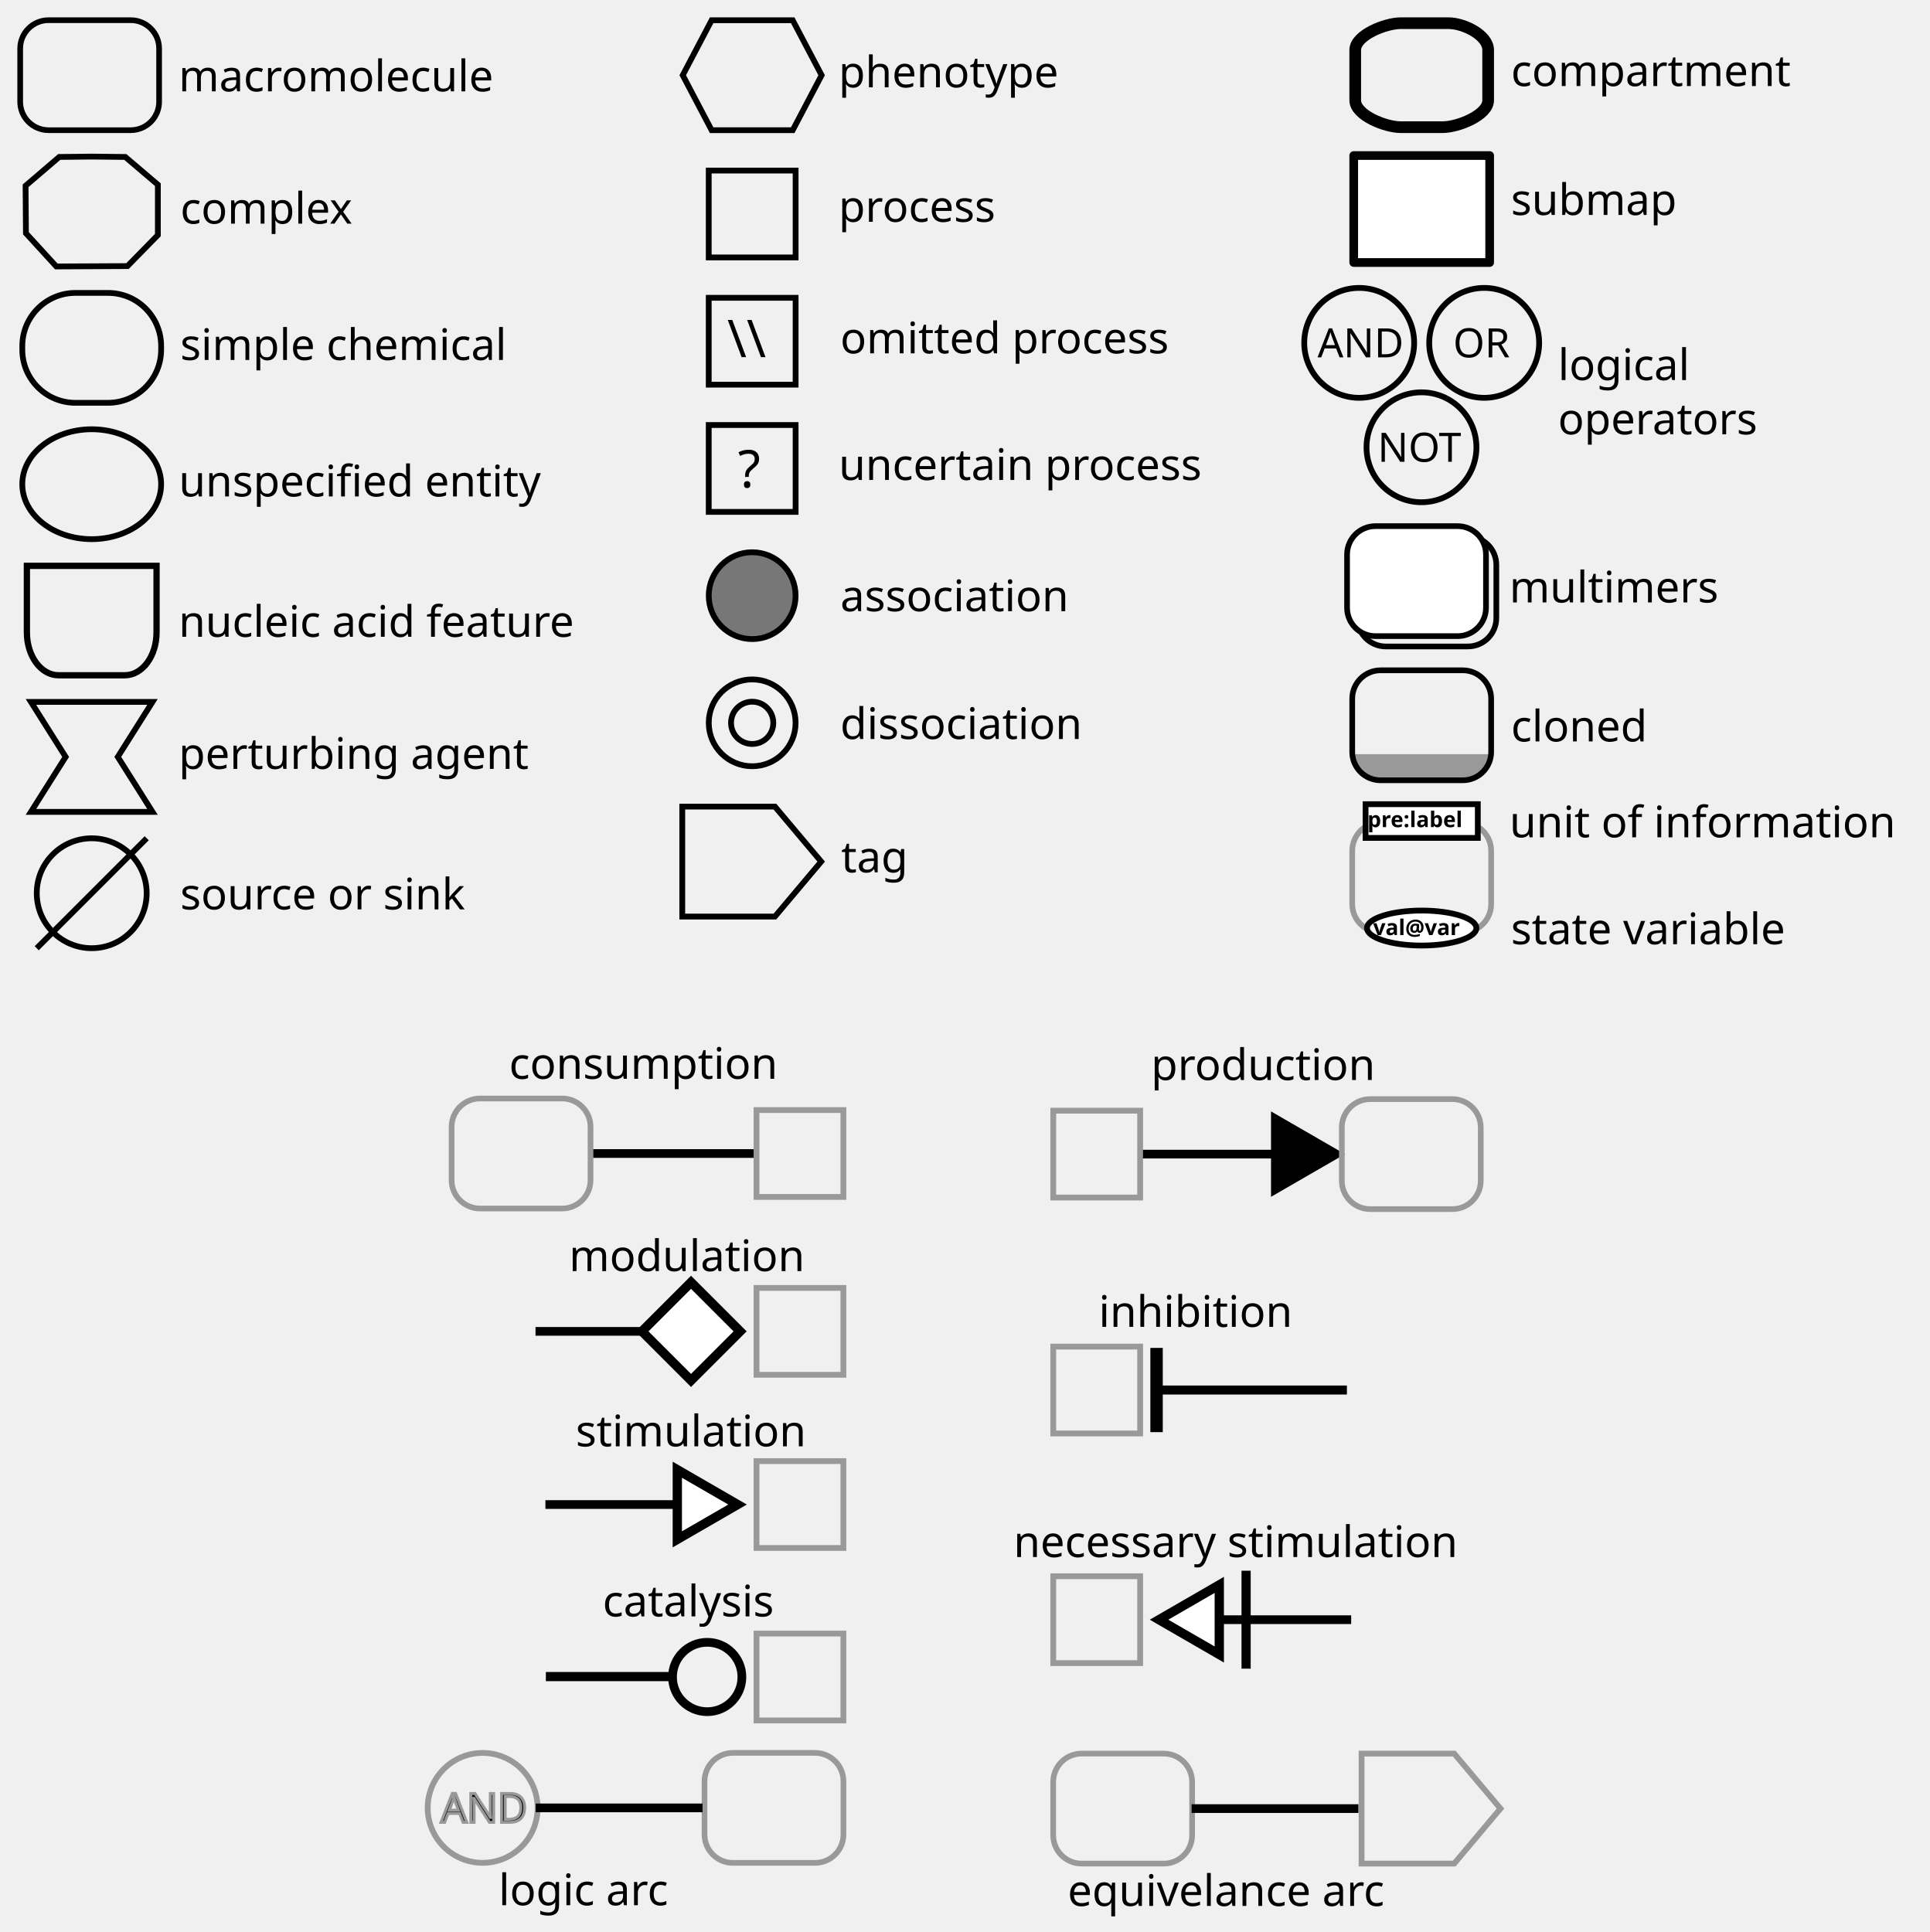
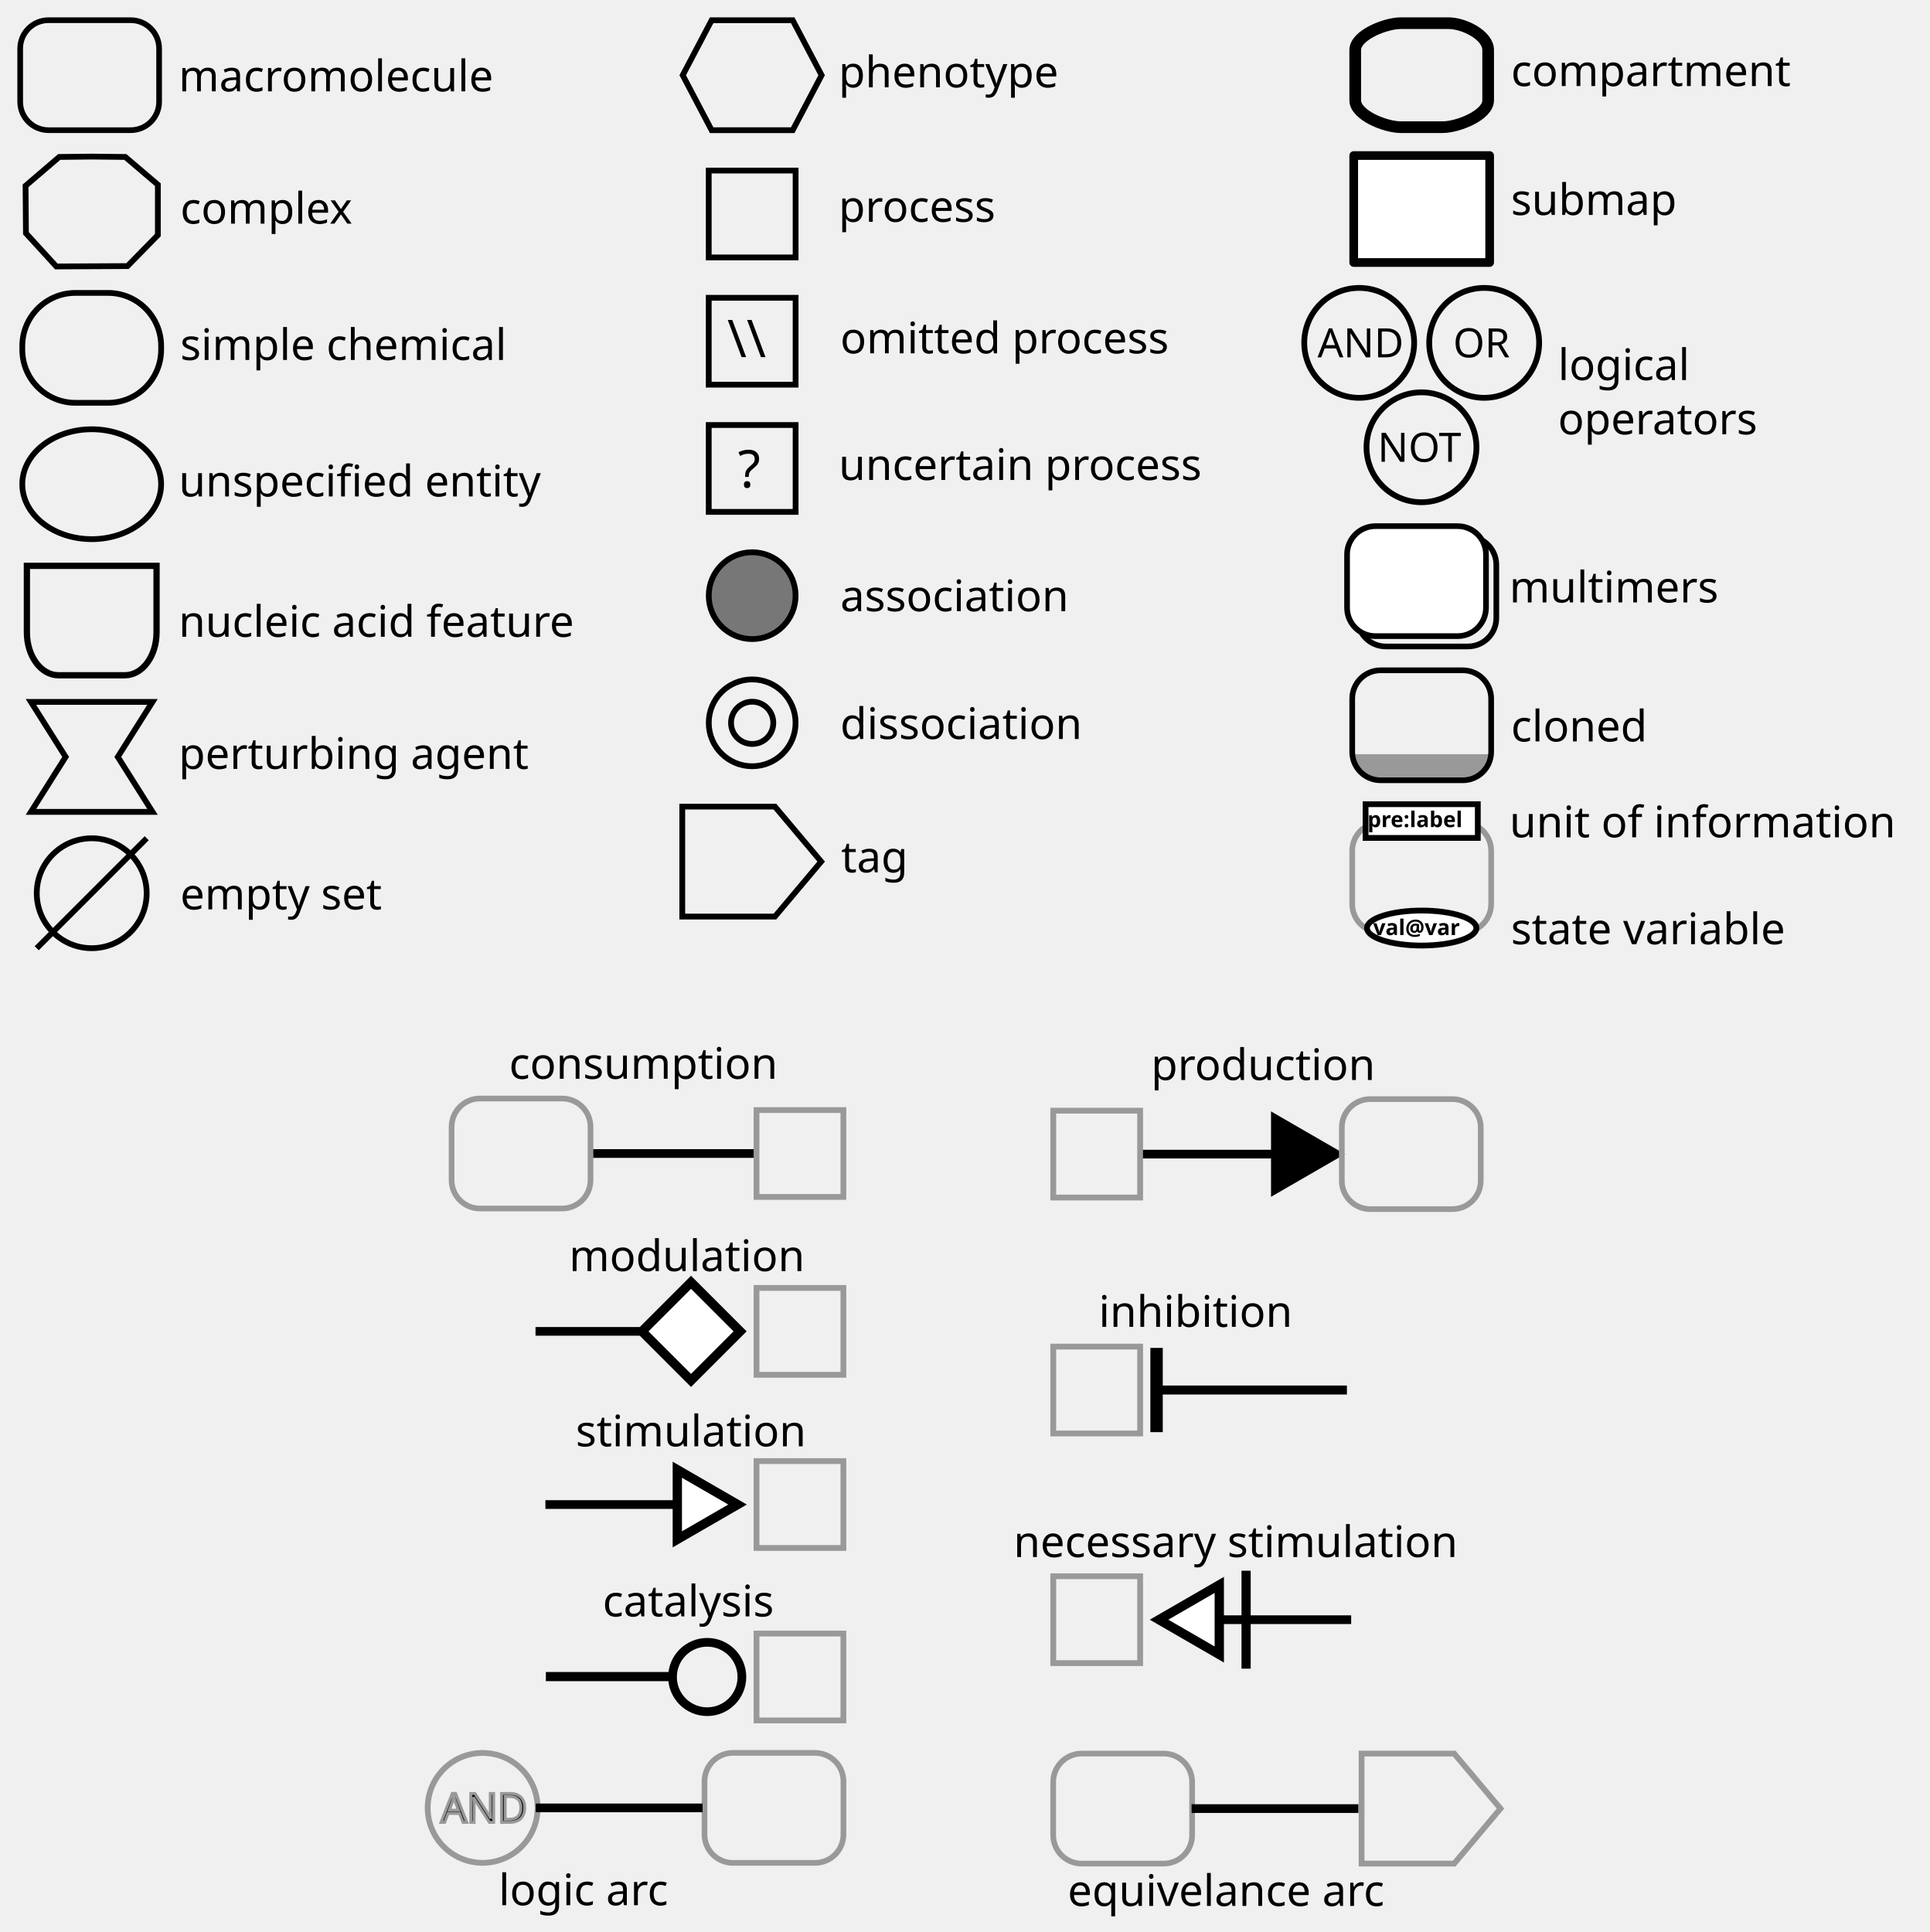
<svg xmlns="http://www.w3.org/2000/svg" width="667.151" height="668.167" id="svg2" version="1.1">
  <defs id="defs4">
    <marker orient="auto" refY="0" refX="0" id="DotL" style="overflow:visible">
      <path id="path4034" d="m -2.5,-1 c 0,2.76 -2.24,5 -5,5 -2.76,0 -5,-2.24 -5,-5 0,-2.76 2.24,-5 5,-5 2.76,0 5,2.24 5,5 z" style="fill-rule:evenodd;stroke:#000000;stroke-width:1pt" transform="matrix(0.8,0,0,0.8,5.92,0.8)" />
    </marker>
    <marker orient="auto" refY="0" refX="0" id="Arrow1Sstart" style="overflow:visible">
      <path id="path3985" d="M 0,0 5,-5 -12.5,0 5,5 0,0 Z" style="fill-rule:evenodd;stroke:#000000;stroke-width:1pt" transform="matrix(0.2,0,0,0.2,1.2,0)" />
    </marker>
    <marker orient="auto" refY="0" refX="0" id="EmptyTriangleOutL" style="overflow:visible">
      <path id="path4133" d="m 5.77,0 -8.65,5 0,-10 8.65,5 z" style="fill:#ffffff;fill-rule:evenodd;stroke:#000000;stroke-width:1pt" transform="matrix(0.8,0,0,0.8,-4.8,0)" />
    </marker>
    <marker orient="auto" refY="0" refX="0" id="TriangleOutL" style="overflow:visible">
      <path id="path4115" d="m 5.77,0 -8.65,5 0,-10 8.65,5 z" style="fill-rule:evenodd;stroke:#000000;stroke-width:1pt" transform="scale(0.8,0.8)" />
    </marker>
    <marker orient="auto" refY="0" refX="0" id="EmptyDiamondL" style="overflow:visible">
      <path id="path4079" d="M 0,-7.071 -7.071,0 0,7.071 7.071,0 0,-7.071 Z" style="fill:#ffffff;fill-rule:evenodd;stroke:#000000;stroke-width:1pt" transform="scale(0.8,0.8)" />
    </marker>
    <marker orient="auto" refY="0" refX="0" id="EmptyDiamondL-1" style="overflow:visible">
      <path id="path4079-7" d="M 0,-7.071 -7.071,0 0,7.071 7.071,0 0,-7.071 Z" style="fill:#ffffff;fill-rule:evenodd;stroke:#000000;stroke-width:1pt" transform="scale(0.8,0.8)" />
    </marker>
    <marker orient="auto" refY="0" refX="0" id="EmptyDiamondL-0" style="overflow:visible">
      <path id="path4079-6" d="M 0,-7.071 -7.071,0 0,7.071 7.071,0 0,-7.071 Z" style="fill:#ffffff;fill-rule:evenodd;stroke:#000000;stroke-width:1pt" transform="scale(0.8,0.8)" />
    </marker>
    <marker orient="auto" refY="0" refX="0" id="TriangleOutL-8" style="overflow:visible">
      <path id="path4115-9" d="m 5.77,0 -8.65,5 0,-10 8.65,5 z" style="fill-rule:evenodd;stroke:#000000;stroke-width:1pt" transform="scale(0.8,0.8)" />
    </marker>
    <marker orient="auto" refY="0" refX="0" id="EmptyTriangleOutL-4" style="overflow:visible">
      <path id="path4133-1" d="m 5.77,0 -8.65,5 0,-10 8.65,5 z" style="fill:#ffffff;fill-rule:evenodd;stroke:#000000;stroke-width:1pt" transform="matrix(0.8,0,0,0.8,-4.8,0)" />
    </marker>
    <marker orient="auto" refY="0" refX="0" id="EmptyTriangleOutL-2" style="overflow:visible">
      <path id="path4133-7" d="m 5.77,0 -8.65,5 0,-10 8.65,5 z" style="fill:#ffffff;fill-rule:evenodd;stroke:#000000;stroke-width:1pt" transform="matrix(0.8,0,0,0.8,-4.8,0)" />
    </marker>
    <marker orient="auto" refY="0" refX="0" id="TriangleOutL-1" style="overflow:visible">
      <path id="path4115-2" d="m 5.77,0 -8.65,5 0,-10 8.65,5 z" style="fill-rule:evenodd;stroke:#000000;stroke-width:1pt" transform="scale(0.8,0.8)" />
    </marker>
    <marker orient="auto" refY="0" refX="0" id="EmptyTriangleOutL-8" style="overflow:visible">
      <path id="path4133-4" d="m 5.77,0 -8.65,5 0,-10 8.65,5 z" style="fill:#ffffff;fill-rule:evenodd;stroke:#000000;stroke-width:1pt" transform="matrix(0.8,0,0,0.8,-4.8,0)" />
    </marker>
    <marker orient="auto" refY="0" refX="0" id="EmptyDiamondL-2" style="overflow:visible">
      <path id="path4079-64" d="M 0,-7.071 -7.071,0 0,7.071 7.071,0 0,-7.071 Z" style="fill:#ffffff;fill-rule:evenodd;stroke:#000000;stroke-width:1pt" transform="scale(0.8,0.8)" />
    </marker>
    <marker orient="auto" refY="0" refX="0" id="marker4217" style="overflow:visible">
      <path id="path4219" d="m 5.77,0 -8.65,5 0,-10 8.65,5 z" style="fill:#ffffff;fill-rule:evenodd;stroke:#000000;stroke-width:1pt" transform="matrix(0.8,0,0,0.8,-4.8,0)" />
    </marker>
  </defs>
  <g id="layer1" transform="translate(0.2001214,-115.8151)">
    <text xml:space="preserve" style="font-style:normal;font-weight:normal;font-size:12.5px;line-height:125%;font-family:sans-serif;letter-spacing:0px;word-spacing:0px;fill:#000000;fill-opacity:1;stroke:none;stroke-width:1px;stroke-linecap:butt;stroke-linejoin:miter;stroke-opacity:1" x="281.429" y="336.648" id="text5854">
      <tspan id="tspan5856" x="281.429" y="336.648" />
    </text>
    <text xml:space="preserve" style="font-style:normal;font-weight:normal;font-size:15px;line-height:125%;font-family:sans-serif;letter-spacing:0px;word-spacing:0px;fill:#000000;fill-opacity:1;stroke:none;stroke-width:1px;stroke-linecap:butt;stroke-linejoin:miter;stroke-opacity:1" x="187.143" y="363.076" id="text6007">
      <tspan id="tspan6009" x="187.143" y="363.076" />
    </text>
    <g id="g5738" transform="translate(30.61578,0)">
      <path id="path3787-4" d="m 173.554,514.747 57.675,0" style="fill:none;stroke:#000000;stroke-width:3.01;stroke-linecap:butt;stroke-linejoin:miter;stroke-miterlimit:4;stroke-dasharray:none;stroke-opacity:1;marker-start:none;marker-end:none" />
      <rect ry="9.817" y="495.727" x="125.34" height="38.039" width="48.039" id="rect2985-5-0" style="fill:none;stroke:#999999;stroke-width:1.961;stroke-miterlimit:4;stroke-dasharray:none;stroke-dashoffset:0;stroke-opacity:1" />
      <rect ry="0" y="499.725" x="230.775" height="30.042" width="30.042" id="rect2985-08-2" style="fill:none;stroke:#999999;stroke-width:2;stroke-miterlimit:4;stroke-dasharray:none;stroke-dashoffset:0;stroke-opacity:1" />
      <text id="text4397" y="488.909" x="145.217" style="font-style:normal;font-weight:normal;font-size:15px;line-height:125%;font-family:sans-serif;letter-spacing:0px;word-spacing:0px;fill:#000000;fill-opacity:1;stroke:none;stroke-width:1px;stroke-linecap:butt;stroke-linejoin:miter;stroke-opacity:1" xml:space="preserve">
        <tspan style="text-align:start;text-anchor:start" y="488.909" x="145.217" id="tspan4399">consumption</tspan>
      </text>
      <path id="path3787" d="m 154.357,576.258 53.776,0" style="fill:none;stroke:#000000;stroke-width:3;stroke-linecap:butt;stroke-linejoin:miter;stroke-miterlimit:4;stroke-dasharray:none;stroke-opacity:1;marker-start:none;marker-end:url(#EmptyDiamondL-2)" />
      <rect ry="0" y="561.237" x="230.775" height="30.042" width="30.042" id="rect2985-08-9" style="fill:none;stroke:#999999;stroke-width:2;stroke-miterlimit:4;stroke-dasharray:none;stroke-dashoffset:0;stroke-opacity:1" />
      <text id="text4405" y="555.414" x="165.944" style="font-style:normal;font-weight:normal;font-size:15px;line-height:125%;font-family:sans-serif;letter-spacing:0px;word-spacing:0px;fill:#000000;fill-opacity:1;stroke:none;stroke-width:1px;stroke-linecap:butt;stroke-linejoin:miter;stroke-opacity:1" xml:space="preserve">
        <tspan style="text-align:start;text-anchor:start" y="555.414" x="165.944" id="tspan4407">modulation</tspan>
      </text>
      <path id="path3787-1-8" d="m 157.782,636.148 66.99,0" style="fill:none;stroke:#000000;stroke-width:3.01;stroke-linecap:butt;stroke-linejoin:miter;stroke-miterlimit:4;stroke-dasharray:none;stroke-opacity:1;marker-start:none;marker-end:url(#EmptyTriangleOutL-8)" />
      <rect ry="0" y="621.126" x="230.775" height="30.042" width="30.042" id="rect2985-08-0" style="fill:none;stroke:#999999;stroke-width:2;stroke-miterlimit:4;stroke-dasharray:none;stroke-dashoffset:0;stroke-opacity:1" />
      <text id="text4409" y="616.018" x="168.253" style="font-style:normal;font-weight:normal;font-size:15px;line-height:125%;font-family:sans-serif;letter-spacing:0px;word-spacing:0px;fill:#000000;fill-opacity:1;stroke:none;stroke-width:1px;stroke-linecap:butt;stroke-linejoin:miter;stroke-opacity:1" xml:space="preserve">
        <tspan style="text-align:start;text-anchor:start" y="616.018" x="168.253" id="tspan4411">stimulation</tspan>
      </text>
      <path id="path3787-4-3" d="m 157.939,695.647 42.968,0" style="fill:none;stroke:#000000;stroke-width:3.17;stroke-linecap:butt;stroke-linejoin:miter;stroke-miterlimit:4;stroke-dasharray:none;stroke-opacity:1;marker-start:none;marker-end:none" />
      <circle r="11.996" id="path5879" style="fill:none;stroke:#000000;stroke-width:3.008;stroke-miterlimit:4;stroke-dasharray:none;stroke-dashoffset:0;stroke-opacity:1" cx="213.725" cy="695.79" />
      <rect ry="0" y="680.769" x="230.775" height="30.042" width="30.042" id="rect2985-08-6" style="fill:none;stroke:#999999;stroke-width:2;stroke-miterlimit:4;stroke-dasharray:none;stroke-dashoffset:0;stroke-opacity:1" />
      <text id="text4421" y="674.836" x="177.579" style="font-style:normal;font-weight:normal;font-size:15px;line-height:125%;font-family:sans-serif;letter-spacing:0px;word-spacing:0px;fill:#000000;fill-opacity:1;stroke:none;stroke-width:1px;stroke-linecap:butt;stroke-linejoin:miter;stroke-opacity:1" xml:space="preserve">
        <tspan y="674.836" x="177.579" id="tspan4423">catalysis</tspan>
      </text>
      <g id="g4440" transform="translate(209.2204,0.2025757)">
        <rect style="fill:none;stroke:#999999;stroke-width:1.961;stroke-miterlimit:4;stroke-dasharray:none;stroke-dashoffset:0;stroke-opacity:1" id="rect2985-88" width="48.039" height="38.039" x="124.144" y="722.078" ry="9.817" />
        <path style="fill:none;stroke:#999999;stroke-width:2;stroke-miterlimit:4;stroke-dashoffset:0;stroke-opacity:1" d="m 230.775,722.082 32.031,0 16,19.015 -16,19.015 -32.031,0 z" id="rect2985-87-9" />
        <path style="fill:none;stroke:#000000;stroke-width:3.01;stroke-linecap:butt;stroke-linejoin:miter;stroke-miterlimit:4;stroke-dasharray:none;stroke-opacity:1;marker-start:none;marker-end:none" d="m 172.004,741.098 57.675,0" id="path3787-4-17" />
        <text xml:space="preserve" style="font-style:normal;font-weight:normal;font-size:15px;line-height:125%;font-family:sans-serif;letter-spacing:0px;word-spacing:0px;fill:#000000;fill-opacity:1;stroke:none;stroke-width:1px;stroke-linecap:butt;stroke-linejoin:miter;stroke-opacity:1" x="201.459" y="774.762" id="text4425">
          <tspan id="tspan4427" x="201.459" y="774.762" style="text-align:center;text-anchor:middle">equivelance arc</tspan>
        </text>
      </g>
      <path id="path3787-1" d="m 363.422,514.955 53.776,0" style="fill:none;stroke:#000000;stroke-width:3;stroke-linecap:butt;stroke-linejoin:miter;stroke-miterlimit:4;stroke-dasharray:none;stroke-opacity:1;marker-start:none;marker-end:url(#TriangleOutL-1)" />
      <rect ry="9.817" y="495.936" x="433.163" height="38.039" width="48.039" id="rect2985-5-1" style="fill:none;stroke:#999999;stroke-width:1.961;stroke-miterlimit:4;stroke-dasharray:none;stroke-dashoffset:0;stroke-opacity:1" />
      <rect ry="0" y="499.934" x="333.384" height="30.042" width="30.042" id="rect2985-08-2-7" style="fill:none;stroke:#999999;stroke-width:2;stroke-miterlimit:4;stroke-dasharray:none;stroke-dashoffset:0;stroke-opacity:1" />
      <text id="text4401" y="489.327" x="367.19" style="font-style:normal;font-weight:normal;font-size:15px;line-height:125%;font-family:sans-serif;letter-spacing:0px;word-spacing:0px;fill:#000000;fill-opacity:1;stroke:none;stroke-width:1px;stroke-linecap:butt;stroke-linejoin:miter;stroke-opacity:1" xml:space="preserve">
        <tspan style="text-align:start;text-anchor:start" y="489.327" x="367.19" id="tspan4403">production</tspan>
      </text>
      <path id="path3787-4-8" d="m 434.923,596.545 -65.955,0" style="fill:none;stroke:#000000;stroke-width:3.113;stroke-linecap:butt;stroke-linejoin:miter;stroke-miterlimit:4;stroke-dasharray:none;stroke-opacity:1;marker-start:none;marker-end:none" />
      <path id="path3787-4-8-1" d="m 369.108,581.98 0,29.13" style="fill:none;stroke:#000000;stroke-width:4.287;stroke-linecap:butt;stroke-linejoin:miter;stroke-miterlimit:4;stroke-dasharray:none;stroke-opacity:1;marker-start:none;marker-end:none" />
      <rect ry="0" y="581.524" x="333.384" height="30.042" width="30.042" id="rect2985-08-8" style="fill:none;stroke:#999999;stroke-width:2;stroke-miterlimit:4;stroke-dasharray:none;stroke-dashoffset:0;stroke-opacity:1" />
      <text id="text4417" y="574.701" x="349.091" style="font-style:normal;font-weight:normal;font-size:15px;line-height:125%;font-family:sans-serif;letter-spacing:0px;word-spacing:0px;fill:#000000;fill-opacity:1;stroke:none;stroke-width:1px;stroke-linecap:butt;stroke-linejoin:miter;stroke-opacity:1" xml:space="preserve">
        <tspan y="574.701" x="349.091" id="tspan4419">inhibition</tspan>
      </text>
      <g id="g4447" transform="translate(-216.314,-0.2025757)">
        <ellipse ry="19.003" rx="19.003" cy="741.26" cx="352.387" style="fill:none;stroke:#999999;stroke-width:2;stroke-miterlimit:4;stroke-dasharray:none;stroke-dashoffset:0;stroke-opacity:1" id="path3815-1-6" />
        <text xml:space="preserve" style="font-style:normal;font-weight:normal;font-size:14px;line-height:125%;font-family:Sans;letter-spacing:0px;word-spacing:0px;fill:#000000;fill-opacity:1;stroke:#999999" x="337.981" y="746.271" id="text3817-6-8">
          <tspan id="tspan3819-3-6" x="337.981" y="746.271">AND</tspan>
        </text>
        <rect style="fill:none;stroke:#999999;stroke-width:1.961;stroke-miterlimit:4;stroke-dasharray:none;stroke-dashoffset:0;stroke-opacity:1" id="rect2985-1" width="48.039" height="38.039" x="429.112" y="722.24" ry="9.817" />
        <path style="fill:none;stroke:#000000;stroke-width:3.01;stroke-linecap:butt;stroke-linejoin:miter;stroke-miterlimit:4;stroke-dasharray:none;stroke-opacity:1;marker-start:none;marker-end:none" d="m 370.756,741.26 57.675,0" id="path3787-4-1" />
        <text xml:space="preserve" style="font-style:normal;font-weight:normal;font-size:15px;line-height:125%;font-family:sans-serif;letter-spacing:0px;word-spacing:0px;fill:#000000;fill-opacity:1;stroke:none;stroke-width:1px;stroke-linecap:butt;stroke-linejoin:miter;stroke-opacity:1" x="404.782" y="774.924" id="text4429">
          <tspan id="tspan4431" x="404.782" y="774.924" style="text-align:center;text-anchor:middle">logic arc</tspan>
        </text>
      </g>
      <path id="path3787-1-8-2" d="m 436.401,675.973 -66.99,0" style="fill:none;stroke:#000000;stroke-width:3.01;stroke-linecap:butt;stroke-linejoin:miter;stroke-miterlimit:4;stroke-dasharray:none;stroke-opacity:1;marker-start:none;marker-end:url(#EmptyTriangleOutL-8)" />
      <path id="path3787-4-8-1-7" d="m 400.066,659.038 0,33.87" style="fill:none;stroke:#000000;stroke-width:3.17;stroke-linecap:butt;stroke-linejoin:miter;stroke-miterlimit:4;stroke-dasharray:none;stroke-opacity:1;marker-start:none;marker-end:none" />
      <rect ry="0" y="660.952" x="333.384" height="30.042" width="30.042" id="rect2985-08-28" style="fill:none;stroke:#999999;stroke-width:2;stroke-miterlimit:4;stroke-dasharray:none;stroke-dashoffset:0;stroke-opacity:1" />
      <text xml:space="preserve" style="font-style:normal;font-weight:normal;font-size:15px;line-height:125%;font-family:sans-serif;letter-spacing:0px;word-spacing:0px;fill:#000000;fill-opacity:1;stroke:none;stroke-width:1px;stroke-linecap:butt;stroke-linejoin:miter;stroke-opacity:1" x="319.648" y="654.311" id="text4474">
        <tspan id="tspan4476" x="319.648" y="654.311" style="text-align:start;text-anchor:start">necessary stimulation</tspan>
      </text>
    </g>
    <g id="g4691">
      <rect ry="9.817" y="122.795" x="6.78" height="38.039" width="48.039" id="rect2985" style="fill:none;stroke:#000000;stroke-width:1.961;stroke-miterlimit:4;stroke-dasharray:none;stroke-dashoffset:0;stroke-opacity:1" />
      <rect ry="18.375" y="217.117" x="7.512" height="38.008" width="48.008" id="rect2985-0" style="fill:none;stroke:#000000;stroke-width:1.992;stroke-miterlimit:4;stroke-dasharray:none;stroke-dashoffset:0;stroke-opacity:1" />
      <path id="rect2985-8" d="m 8.769,196.482 -0.127,-16.416 11.645,-9.97 11.228,-0.126 11.609,0.126 11.263,9.59 -4.7e-4,17.428 -10.505,10.727 -24.61,0.126 z" style="fill:none;stroke:#000000;stroke-width:2;stroke-miterlimit:4;stroke-dasharray:none;stroke-dashoffset:0;stroke-opacity:1" />
      <ellipse ry="19.004" rx="24.004" cy="283.275" cx="31.514" id="path3890" style="fill:none;stroke:#000000;stroke-width:1.992;stroke-miterlimit:4;stroke-dasharray:none;stroke-dashoffset:0;stroke-opacity:1" />
      <path id="path3913" d="m 9.098,311.509 0,23.004 c 0,8.213 4.868,14.835 10.937,14.835 l 22.935,0 c 6.068,0 10.961,-6.622 10.961,-14.835 l 0,-23.004 -44.833,0 z" style="fill:none;stroke:#000000;stroke-width:2.167;stroke-miterlimit:4;stroke-dasharray:none;stroke-dashoffset:0;stroke-opacity:1" />
      <g transform="translate(-7e-6,47.1534)" id="g4415">
        <ellipse ry="19.003" rx="19.003" cy="377.582" cx="31.514" style="fill:none;stroke:#000000;stroke-width:2;stroke-miterlimit:4;stroke-dasharray:none;stroke-dashoffset:0;stroke-opacity:1" id="path3815-1-7" />
        <path style="fill:none;stroke:#000000;stroke-width:2;stroke-linecap:butt;stroke-linejoin:miter;stroke-miterlimit:4;stroke-dasharray:none;stroke-opacity:1" d="M 12.496,396.601 C 50.533,358.564 50.533,358.564 50.533,358.564" id="path3945" />
      </g>
      <path id="rect2985-85" d="m 10.499,358.567 42.031,0 -12,19.015 12,19.015 -42.031,0 12,-19.015 z" style="fill:none;stroke:#000000;stroke-width:2;stroke-miterlimit:4;stroke-dashoffset:0;stroke-opacity:1" />
      <text id="text5915" y="147.4" x="61.571" style="font-style:normal;font-weight:normal;font-size:15px;line-height:125%;font-family:sans-serif;letter-spacing:0px;word-spacing:0px;fill:#000000;fill-opacity:1;stroke:none;stroke-width:1px;stroke-linecap:butt;stroke-linejoin:miter;stroke-opacity:1" xml:space="preserve">
        <tspan y="147.4" x="61.571" id="tspan5917">macromolecule</tspan>
        <tspan id="tspan5919" y="166.15" x="61.571" />
        <tspan id="tspan5945" y="184.9" x="61.571" />
        <tspan id="tspan5927" y="203.65" x="61.571" />
        <tspan id="tspan5929" y="222.4" x="61.571" />
      </text>
      <text id="text6104" y="240.311" x="62.121" style="font-style:normal;font-weight:normal;font-size:15px;line-height:125%;font-family:sans-serif;letter-spacing:0px;word-spacing:0px;fill:#000000;fill-opacity:1;stroke:none;stroke-width:1px;stroke-linecap:butt;stroke-linejoin:miter;stroke-opacity:1" xml:space="preserve">
        <tspan y="240.311" x="62.121" id="tspan6106">simple chemical</tspan>
        <tspan id="tspan6108" y="259.061" x="62.121" />
        <tspan id="tspan6126" y="277.811" x="62.121" />
      </text>
      <text id="text6172" y="193.158" x="62.157" style="font-style:normal;font-weight:normal;font-size:15px;line-height:125%;font-family:sans-serif;letter-spacing:0px;word-spacing:0px;fill:#000000;fill-opacity:1;stroke:none;stroke-width:1px;stroke-linecap:butt;stroke-linejoin:miter;stroke-opacity:1" xml:space="preserve">
        <tspan y="193.158" x="62.157" id="tspan6174">complex</tspan>
        <tspan id="tspan6176" y="211.908" x="62.157" />
        <tspan id="tspan6190" y="230.658" x="62.157" />
      </text>
      <text id="text6219" y="287.501" x="61.63" style="font-style:normal;font-weight:normal;font-size:15px;line-height:125%;font-family:sans-serif;letter-spacing:0px;word-spacing:0px;fill:#000000;fill-opacity:1;stroke:none;stroke-width:1px;stroke-linecap:butt;stroke-linejoin:miter;stroke-opacity:1" xml:space="preserve">
        <tspan y="287.501" x="61.63" id="tspan6221">unspecified entity</tspan>
        <tspan id="tspan6223" y="306.251" x="61.63" />
        <tspan id="tspan6233" y="325.001" x="61.63" />
      </text>
      <text id="text6249" y="336.05" x="61.571" style="font-style:normal;font-weight:normal;font-size:15px;line-height:125%;font-family:sans-serif;letter-spacing:0px;word-spacing:0px;fill:#000000;fill-opacity:1;stroke:none;stroke-width:1px;stroke-linecap:butt;stroke-linejoin:miter;stroke-opacity:1" xml:space="preserve">
        <tspan y="336.05" x="61.571" id="tspan6251">nucleic acid feature</tspan>
        <tspan id="tspan6253" y="354.8" x="61.571" />
        <tspan id="tspan6259" y="373.55" x="61.571" />
      </text>
      <text id="text6266" y="430.32" x="62.121" style="font-style:normal;font-weight:normal;font-size:15px;line-height:125%;font-family:sans-serif;letter-spacing:0px;word-spacing:0px;fill:#000000;fill-opacity:1;stroke:none;stroke-width:1px;stroke-linecap:butt;stroke-linejoin:miter;stroke-opacity:1" xml:space="preserve">
-         <tspan y="430.32" x="62.121" id="tspan6268">source or sink</tspan>
+         <tspan y="430.32" x="62.121" id="tspan6268">empty set</tspan>
        <tspan id="tspan6270" y="449.07" x="62.121" />
        <tspan id="tspan6272" y="467.82" x="62.121" />
      </text>
      <text id="text6274" y="381.731" x="61.571" style="font-style:normal;font-weight:normal;font-size:15px;line-height:125%;font-family:sans-serif;letter-spacing:0px;word-spacing:0px;fill:#000000;fill-opacity:1;stroke:none;stroke-width:1px;stroke-linecap:butt;stroke-linejoin:miter;stroke-opacity:1" xml:space="preserve">
        <tspan y="381.731" x="61.571" id="tspan6276">perturbing agent</tspan>
      </text>
    </g>
    <path style="fill:none;stroke:#000000;stroke-width:2;stroke-miterlimit:4;stroke-dashoffset:0;stroke-opacity:1" d="m 245.875,122.815 28.031,0 10,19.015 -10,19.015 -28.031,0 -10,-19.015 z" id="rect2985-3" />
    <text xml:space="preserve" style="font-style:normal;font-weight:normal;font-size:15px;line-height:125%;font-family:sans-serif;letter-spacing:0px;word-spacing:0px;fill:#000000;fill-opacity:1;stroke:none;stroke-width:1px;stroke-linecap:butt;stroke-linejoin:miter;stroke-opacity:1" x="289.77" y="146.02" id="text6373">
      <tspan id="tspan6375" x="289.77" y="146.02">phenotype</tspan>
      <tspan x="289.77" y="164.77" id="tspan6377" />
      <tspan x="289.77" y="183.52" id="tspan6395" />
    </text>
    <path style="fill:none;stroke:#000000;stroke-width:2;stroke-miterlimit:4;stroke-dashoffset:0;stroke-opacity:1" d="m 235.721,394.774 32.031,0 16,19.015 -16,19.015 -32.031,0 z" id="rect2985-87" />
    <text xml:space="preserve" style="font-style:normal;font-weight:normal;font-size:15px;line-height:125%;font-family:sans-serif;letter-spacing:0px;word-spacing:0px;fill:#000000;fill-opacity:1;stroke:none;stroke-width:1px;stroke-linecap:butt;stroke-linejoin:miter;stroke-opacity:1" x="290.671" y="417.506" id="text6441">
      <tspan id="tspan6443" x="290.671" y="417.506">tag</tspan>
      <tspan x="290.671" y="436.256" id="tspan6445" />
      <tspan x="290.671" y="455.006" id="tspan6459" />
    </text>
    <rect style="fill:none;stroke:#000000;stroke-width:2;stroke-miterlimit:4;stroke-dasharray:none;stroke-dashoffset:0;stroke-opacity:1" id="rect2985-08" width="30.042" height="30.042" x="244.869" y="174.804" ry="0" />
    <g id="g4639" transform="translate(-6.453713,-8.267752)">
      <rect ry="0" y="271.074" x="251.323" height="30.042" width="30.042" id="rect2985-08-1" style="fill:none;stroke:#000000;stroke-width:2;stroke-miterlimit:4;stroke-dasharray:none;stroke-dashoffset:0;stroke-opacity:1" />
      <text id="text3817-6-2" y="292.648" x="261.396" style="font-style:normal;font-weight:normal;font-size:14px;line-height:125%;font-family:Sans;letter-spacing:0px;word-spacing:0px;fill:#000000;fill-opacity:1;stroke:none" xml:space="preserve">
        <tspan style="font-size:18px" y="292.648" x="261.396" id="tspan3819-3-4">?</tspan>
      </text>
    </g>
    <g id="g4634" transform="translate(-6.453683,-9.342734)">
      <rect ry="0" y="228.148" x="251.323" height="30.042" width="30.042" id="rect2985-08-1-1" style="fill:none;stroke:#000000;stroke-width:2;stroke-miterlimit:4;stroke-dasharray:none;stroke-dashoffset:0;stroke-opacity:1" />
      <text id="text3817-6-2-5" y="248.671" x="257.722" style="font-style:normal;font-weight:normal;font-size:14px;line-height:125%;font-family:Sans;letter-spacing:0px;word-spacing:0px;fill:#000000;fill-opacity:1;stroke:none" xml:space="preserve">
        <tspan style="font-size:18px" y="248.671" x="257.722" id="tspan3819-3-4-7">\\</tspan>
      </text>
    </g>
    <circle style="fill:#777777;fill-opacity:1;stroke:#000000;stroke-width:2;stroke-miterlimit:4;stroke-dasharray:none;stroke-dashoffset:0;stroke-opacity:1" id="path3815-1-3" cx="259.89" cy="321.82" r="15.012" />
    <g id="g4644" transform="translate(-6.453716,-6.166984)">
      <circle r="15.012" id="path3815-1-3-2" style="fill:none;stroke:#000000;stroke-width:2;stroke-miterlimit:4;stroke-dasharray:none;stroke-dashoffset:0;stroke-opacity:1" cx="266.344" cy="371.97" />
      <circle r="7.307" id="path3815-1-3-2-0" style="fill:none;stroke:#000000;stroke-width:2;stroke-miterlimit:4;stroke-dasharray:none;stroke-dashoffset:0;stroke-opacity:1" cx="266.344" cy="371.97" />
    </g>
    <text xml:space="preserve" style="font-style:normal;font-weight:normal;font-size:15px;line-height:125%;font-family:sans-serif;letter-spacing:0px;word-spacing:0px;fill:#000000;fill-opacity:1;stroke:none;stroke-width:1px;stroke-linecap:butt;stroke-linejoin:miter;stroke-opacity:1" x="289.77" y="192.521" id="text6011-6">
      <tspan id="tspan6013-0" x="289.77" y="192.521">process</tspan>
      <tspan x="289.77" y="211.271" id="tspan6015-4" />
      <tspan x="289.77" y="230.021" id="tspan6037-7" />
    </text>
    <text xml:space="preserve" style="font-style:normal;font-weight:normal;font-size:15px;line-height:125%;font-family:sans-serif;letter-spacing:0px;word-spacing:0px;fill:#000000;fill-opacity:1;stroke:none;stroke-width:1px;stroke-linecap:butt;stroke-linejoin:miter;stroke-opacity:1" x="290.348" y="238.016" id="text6373-4">
      <tspan id="tspan6375-0" x="290.348" y="238.016">omitted process</tspan>
      <tspan x="290.348" y="256.766" id="tspan6377-5" />
      <tspan x="290.348" y="275.516" id="tspan6395-0" />
    </text>
    <text xml:space="preserve" style="font-style:normal;font-weight:normal;font-size:15px;line-height:125%;font-family:sans-serif;letter-spacing:0px;word-spacing:0px;fill:#000000;fill-opacity:1;stroke:none;stroke-width:1px;stroke-linecap:butt;stroke-linejoin:miter;stroke-opacity:1" x="289.828" y="281.808" id="text6441-0">
      <tspan id="tspan6443-6" x="289.828" y="281.808">uncertain process</tspan>
      <tspan x="289.828" y="300.558" id="tspan6445-7" />
      <tspan x="289.828" y="319.308" id="tspan6459-0" />
    </text>
    <text xml:space="preserve" style="font-style:normal;font-weight:normal;font-size:15px;line-height:125%;font-family:sans-serif;letter-spacing:0px;word-spacing:0px;fill:#000000;fill-opacity:1;stroke:none;stroke-width:1px;stroke-linecap:butt;stroke-linejoin:miter;stroke-opacity:1" x="290.363" y="327.196" id="text6488-4">
      <tspan id="tspan6490-2" x="290.363" y="327.196">association</tspan>
      <tspan x="290.363" y="345.946" id="tspan6492-2" />
      <tspan x="290.363" y="364.696" id="tspan6502-3" />
    </text>
    <text xml:space="preserve" style="font-style:normal;font-weight:normal;font-size:15px;line-height:125%;font-family:sans-serif;letter-spacing:0px;word-spacing:0px;fill:#000000;fill-opacity:1;stroke:none;stroke-width:1px;stroke-linecap:butt;stroke-linejoin:miter;stroke-opacity:1" x="290.334" y="371.388" id="text6518-8">
      <tspan id="tspan6520-8" x="290.334" y="371.388">dissociation</tspan>
      <tspan x="290.334" y="390.138" id="tspan6522-7" />
      <tspan x="290.334" y="408.888" id="tspan6528-4" />
    </text>
    <g id="g4636" transform="translate(0,6.0609436e-6)">
      <path id="rect2985-31" d="m 484.157,123.833 16.542,0 c 5.299,0 13.681,4.139 13.681,9.281 l 0,17.402 c 0,5.142 -10.441,9.281 -15.74,9.281 l -14.484,0 c -5.299,0 -15.74,-4.139 -15.74,-9.281 l 0,-17.402 c 0,-5.142 10.441,-9.281 15.74,-9.281 z" style="fill:none;stroke:#000000;stroke-width:4.037;stroke-miterlimit:4;stroke-dasharray:none;stroke-dashoffset:0;stroke-opacity:1" />
      <text id="text6011" y="145.572" x="522.296" style="font-style:normal;font-weight:normal;font-size:15px;line-height:125%;font-family:sans-serif;letter-spacing:0px;word-spacing:0px;fill:#000000;fill-opacity:1;stroke:none;stroke-width:1px;stroke-linecap:butt;stroke-linejoin:miter;stroke-opacity:1" xml:space="preserve">
        <tspan y="145.572" x="522.296" id="tspan6013">compartment</tspan>
        <tspan id="tspan6015" y="164.322" x="522.296" />
        <tspan id="tspan6037" y="183.072" x="522.296" />
      </text>
    </g>
    <g id="g4670" transform="translate(0,8.490702)">
      <g transform="translate(5.24293e-6,0.3034955)" id="g4672">
        <rect style="fill:none;stroke:#000000;stroke-width:1.961;stroke-miterlimit:4;stroke-dasharray:none;stroke-dashoffset:0;stroke-opacity:1" id="rect2985-9" width="48.039" height="38.039" x="469.165" y="292.552" ry="9.817" />
        <rect style="fill:#ffffff;stroke:#000000;stroke-width:1.961;stroke-miterlimit:4;stroke-dasharray:none;stroke-dashoffset:0;stroke-opacity:1" id="rect2985-5" width="48.039" height="38.039" x="465.594" y="288.981" ry="9.817" />
      </g>
      <text id="text6488" y="315.674" x="521.71" style="font-style:normal;font-weight:normal;font-size:15px;line-height:125%;font-family:sans-serif;letter-spacing:0px;word-spacing:0px;fill:#000000;fill-opacity:1;stroke:none;stroke-width:1px;stroke-linecap:butt;stroke-linejoin:miter;stroke-opacity:1" xml:space="preserve">
        <tspan y="315.674" x="521.71" id="tspan6490">multimers</tspan>
        <tspan id="tspan6492" y="334.424" x="521.71" />
        <tspan id="tspan6502" y="353.174" x="521.71" />
      </text>
    </g>
    <g id="g4679" transform="translate(0,9.4098)">
      <g transform="translate(2.0501719e-5,0.3034955)" id="g4676">
        <path style="fill:#999999;stroke:#ffffff;stroke-width:0;stroke-miterlimit:4;stroke-dasharray:none;stroke-dashoffset:0;stroke-opacity:1" d="m 467.507,366.939 c 0.724,4.714 4.766,8.305 9.689,8.305 l 28.406,0 c 4.923,0 8.965,-3.59 9.689,-8.305 l -47.785,0 z" id="rect2985-7-5" />
        <rect style="fill:none;stroke:#000000;stroke-width:1.961;stroke-miterlimit:4;stroke-dasharray:none;stroke-dashoffset:0;stroke-opacity:1" id="rect2985-7" width="48.039" height="38.039" x="467.38" y="337.92" ry="9.817" />
      </g>
      <text id="text6518" y="362.828" x="522.296" style="font-style:normal;font-weight:normal;font-size:15px;line-height:125%;font-family:sans-serif;letter-spacing:0px;word-spacing:0px;fill:#000000;fill-opacity:1;stroke:none;stroke-width:1px;stroke-linecap:butt;stroke-linejoin:miter;stroke-opacity:1" xml:space="preserve">
        <tspan y="362.828" x="522.296" id="tspan6520">cloned</tspan>
        <tspan id="tspan6522" y="381.578" x="522.296" />
        <tspan id="tspan6528" y="400.328" x="522.296" />
      </text>
    </g>
    <g id="g4650" transform="translate(0,5.439628)">
      <g transform="translate(-0.6106873,0.3034955)" id="g4658">
        <g id="g4624" transform="translate(-0.353684,31.44403)">
          <ellipse id="path3815" style="fill:none;stroke:#000000;stroke-width:2;stroke-miterlimit:4;stroke-dasharray:none;stroke-dashoffset:0;stroke-opacity:1" cx="513.972" cy="197.205" rx="19.003" ry="19.003" />
          <text id="text3817" y="202.219" x="503.226" style="font-style:normal;font-weight:normal;font-size:14px;line-height:125%;font-family:Sans;letter-spacing:0px;word-spacing:0px;fill:#000000;fill-opacity:1;stroke:none" xml:space="preserve">
            <tspan y="202.219" x="503.226" id="tspan3819">OR</tspan>
          </text>
        </g>
        <g id="g4619" transform="translate(1.4784692e-5,31.44403)">
          <ellipse id="path3815-1" style="fill:none;stroke:#000000;stroke-width:2;stroke-miterlimit:4;stroke-dasharray:none;stroke-dashoffset:0;stroke-opacity:1" cx="470.401" cy="197.205" rx="19.003" ry="19.003" />
          <text id="text3817-6" y="202.215" x="455.994" style="font-style:normal;font-weight:normal;font-size:14px;line-height:125%;font-family:Sans;letter-spacing:0px;word-spacing:0px;fill:#000000;fill-opacity:1;stroke:none" xml:space="preserve">
            <tspan y="202.215" x="455.994" id="tspan3819-3">AND</tspan>
          </text>
        </g>
        <g id="g4629" transform="translate(-0.2524746,30.28315)">
          <ellipse id="path3815-7" style="fill:none;stroke:#000000;stroke-width:2;stroke-miterlimit:4;stroke-dasharray:none;stroke-dashoffset:0;stroke-opacity:1" cx="492.187" cy="234.478" rx="19.003" ry="19.003" />
          <text id="text3817-61" y="239.493" x="477.018" style="font-style:normal;font-weight:normal;font-size:14px;line-height:125%;font-family:Sans;letter-spacing:0px;word-spacing:0px;fill:#000000;fill-opacity:1;stroke:none" xml:space="preserve">
            <tspan y="239.493" x="477.018" id="tspan3819-7">NOT</tspan>
          </text>
        </g>
      </g>
      <text id="text6535-2" y="241.823" x="538.528" style="font-style:normal;font-weight:normal;font-size:15px;line-height:125%;font-family:sans-serif;letter-spacing:0px;word-spacing:0px;fill:#000000;fill-opacity:1;stroke:none;stroke-width:1px;stroke-linecap:butt;stroke-linejoin:miter;stroke-opacity:1" xml:space="preserve">
        <tspan y="241.823" x="538.528" id="tspan6537-0">logical</tspan>
        <tspan id="tspan6877" y="260.573" x="538.528">operators</tspan>
        <tspan id="tspan6539-4" y="279.323" x="538.528" />
        <tspan id="tspan6541-1" y="298.073" x="538.528" />
      </text>
    </g>
    <g id="g4643" transform="translate(0,3.874195)">
      <text xml:space="preserve" style="font-style:normal;font-weight:normal;font-size:15px;line-height:125%;font-family:sans-serif;letter-spacing:0px;word-spacing:0px;fill:#000000;fill-opacity:1;stroke:none;stroke-width:1px;stroke-linecap:butt;stroke-linejoin:miter;stroke-opacity:1" x="522.259" y="186.282" id="text4532">
        <tspan id="tspan4534" x="522.259" y="186.282">submap</tspan>
        <tspan x="522.259" y="205.032" id="tspan4536" />
        <tspan x="522.259" y="223.782" id="tspan4538" />
      </text>
      <rect ry="0" y="165.726" x="467.897" height="37.004" width="47.004" id="rect4540" style="opacity:0.99;fill:#ffffff;fill-opacity:1;stroke:#000000;stroke-width:2.996;stroke-linecap:round;stroke-linejoin:round;stroke-miterlimit:4;stroke-dasharray:none;stroke-opacity:1" />
    </g>
    <g id="g4688" transform="translate(0,-1.4087036e-5)">
      <text id="text6535" y="405.392" x="521.769" style="font-style:normal;font-weight:normal;font-size:15px;line-height:125%;font-family:sans-serif;letter-spacing:0px;word-spacing:0px;fill:#000000;fill-opacity:1;stroke:none;stroke-width:1px;stroke-linecap:butt;stroke-linejoin:miter;stroke-opacity:1" xml:space="preserve">
        <tspan y="405.392" x="521.769" id="tspan6537">unit of information</tspan>
        <tspan id="tspan6539" y="424.142" x="521.769" />
        <tspan id="tspan6541" y="442.892" x="521.769" />
      </text>
      <text id="text6543" y="442.358" x="522.259" style="font-style:normal;font-weight:normal;font-size:15px;line-height:125%;font-family:sans-serif;letter-spacing:0px;word-spacing:0px;fill:#000000;fill-opacity:1;stroke:none;stroke-width:1px;stroke-linecap:butt;stroke-linejoin:miter;stroke-opacity:1" xml:space="preserve">
        <tspan y="442.358" x="522.259" id="tspan6545">state variable</tspan>
      </text>
      <g transform="translate(-1.0015859e-5,0.3034955)" id="g4680">
        <rect style="fill:none;stroke:#999999;stroke-width:1.961;stroke-miterlimit:4;stroke-dasharray:none;stroke-dashoffset:0;stroke-opacity:1" id="rect2985-06-6" width="48.039" height="38.039" x="467.38" y="399.951" ry="9.817" />
        <g id="g4653" transform="translate(9.5367431e-6,0)">
          <ellipse ry="6.052" rx="18.91" cy="436.47" cx="491.399" id="path5877" style="fill:#ffffff;stroke:#000000;stroke-width:2;stroke-miterlimit:4;stroke-dasharray:none" />
          <text id="text5858-9" y="438.906" x="474.606" style="font-style:normal;font-weight:normal;font-size:15px;line-height:125%;font-family:sans-serif;letter-spacing:0px;word-spacing:0px;fill:#000000;fill-opacity:1;stroke:none;stroke-width:1px;stroke-linecap:butt;stroke-linejoin:miter;stroke-opacity:1" xml:space="preserve">
            <tspan style="font-style:normal;font-variant:normal;font-weight:bold;font-stretch:normal;font-size:7.5px;font-family:sans-serif;-inkscape-font-specification:'sans-serif Bold'" y="438.906" x="474.606" id="tspan5860-0">val@var</tspan>
          </text>
        </g>
        <g id="g4648" transform="translate(3.8146973e-5,8.838835)">
          <rect ry="0" y="384.797" x="471.996" height="11.663" width="38.805" id="rect5852" style="fill:#ffffff;stroke:#000000;stroke-width:2;stroke-miterlimit:4;stroke-dasharray:none" />
          <text id="text5858" y="392.724" x="472.649" style="font-style:normal;font-weight:normal;font-size:15px;line-height:125%;font-family:sans-serif;letter-spacing:0px;word-spacing:0px;fill:#000000;fill-opacity:1;stroke:none;stroke-width:1px;stroke-linecap:butt;stroke-linejoin:miter;stroke-opacity:1" xml:space="preserve">
            <tspan style="font-style:normal;font-variant:normal;font-weight:bold;font-stretch:normal;font-size:7.5px;font-family:sans-serif;-inkscape-font-specification:'sans-serif Bold'" y="392.724" x="472.649" id="tspan5860">pre:label</tspan>
          </text>
        </g>
      </g>
    </g>
  </g>
</svg>
